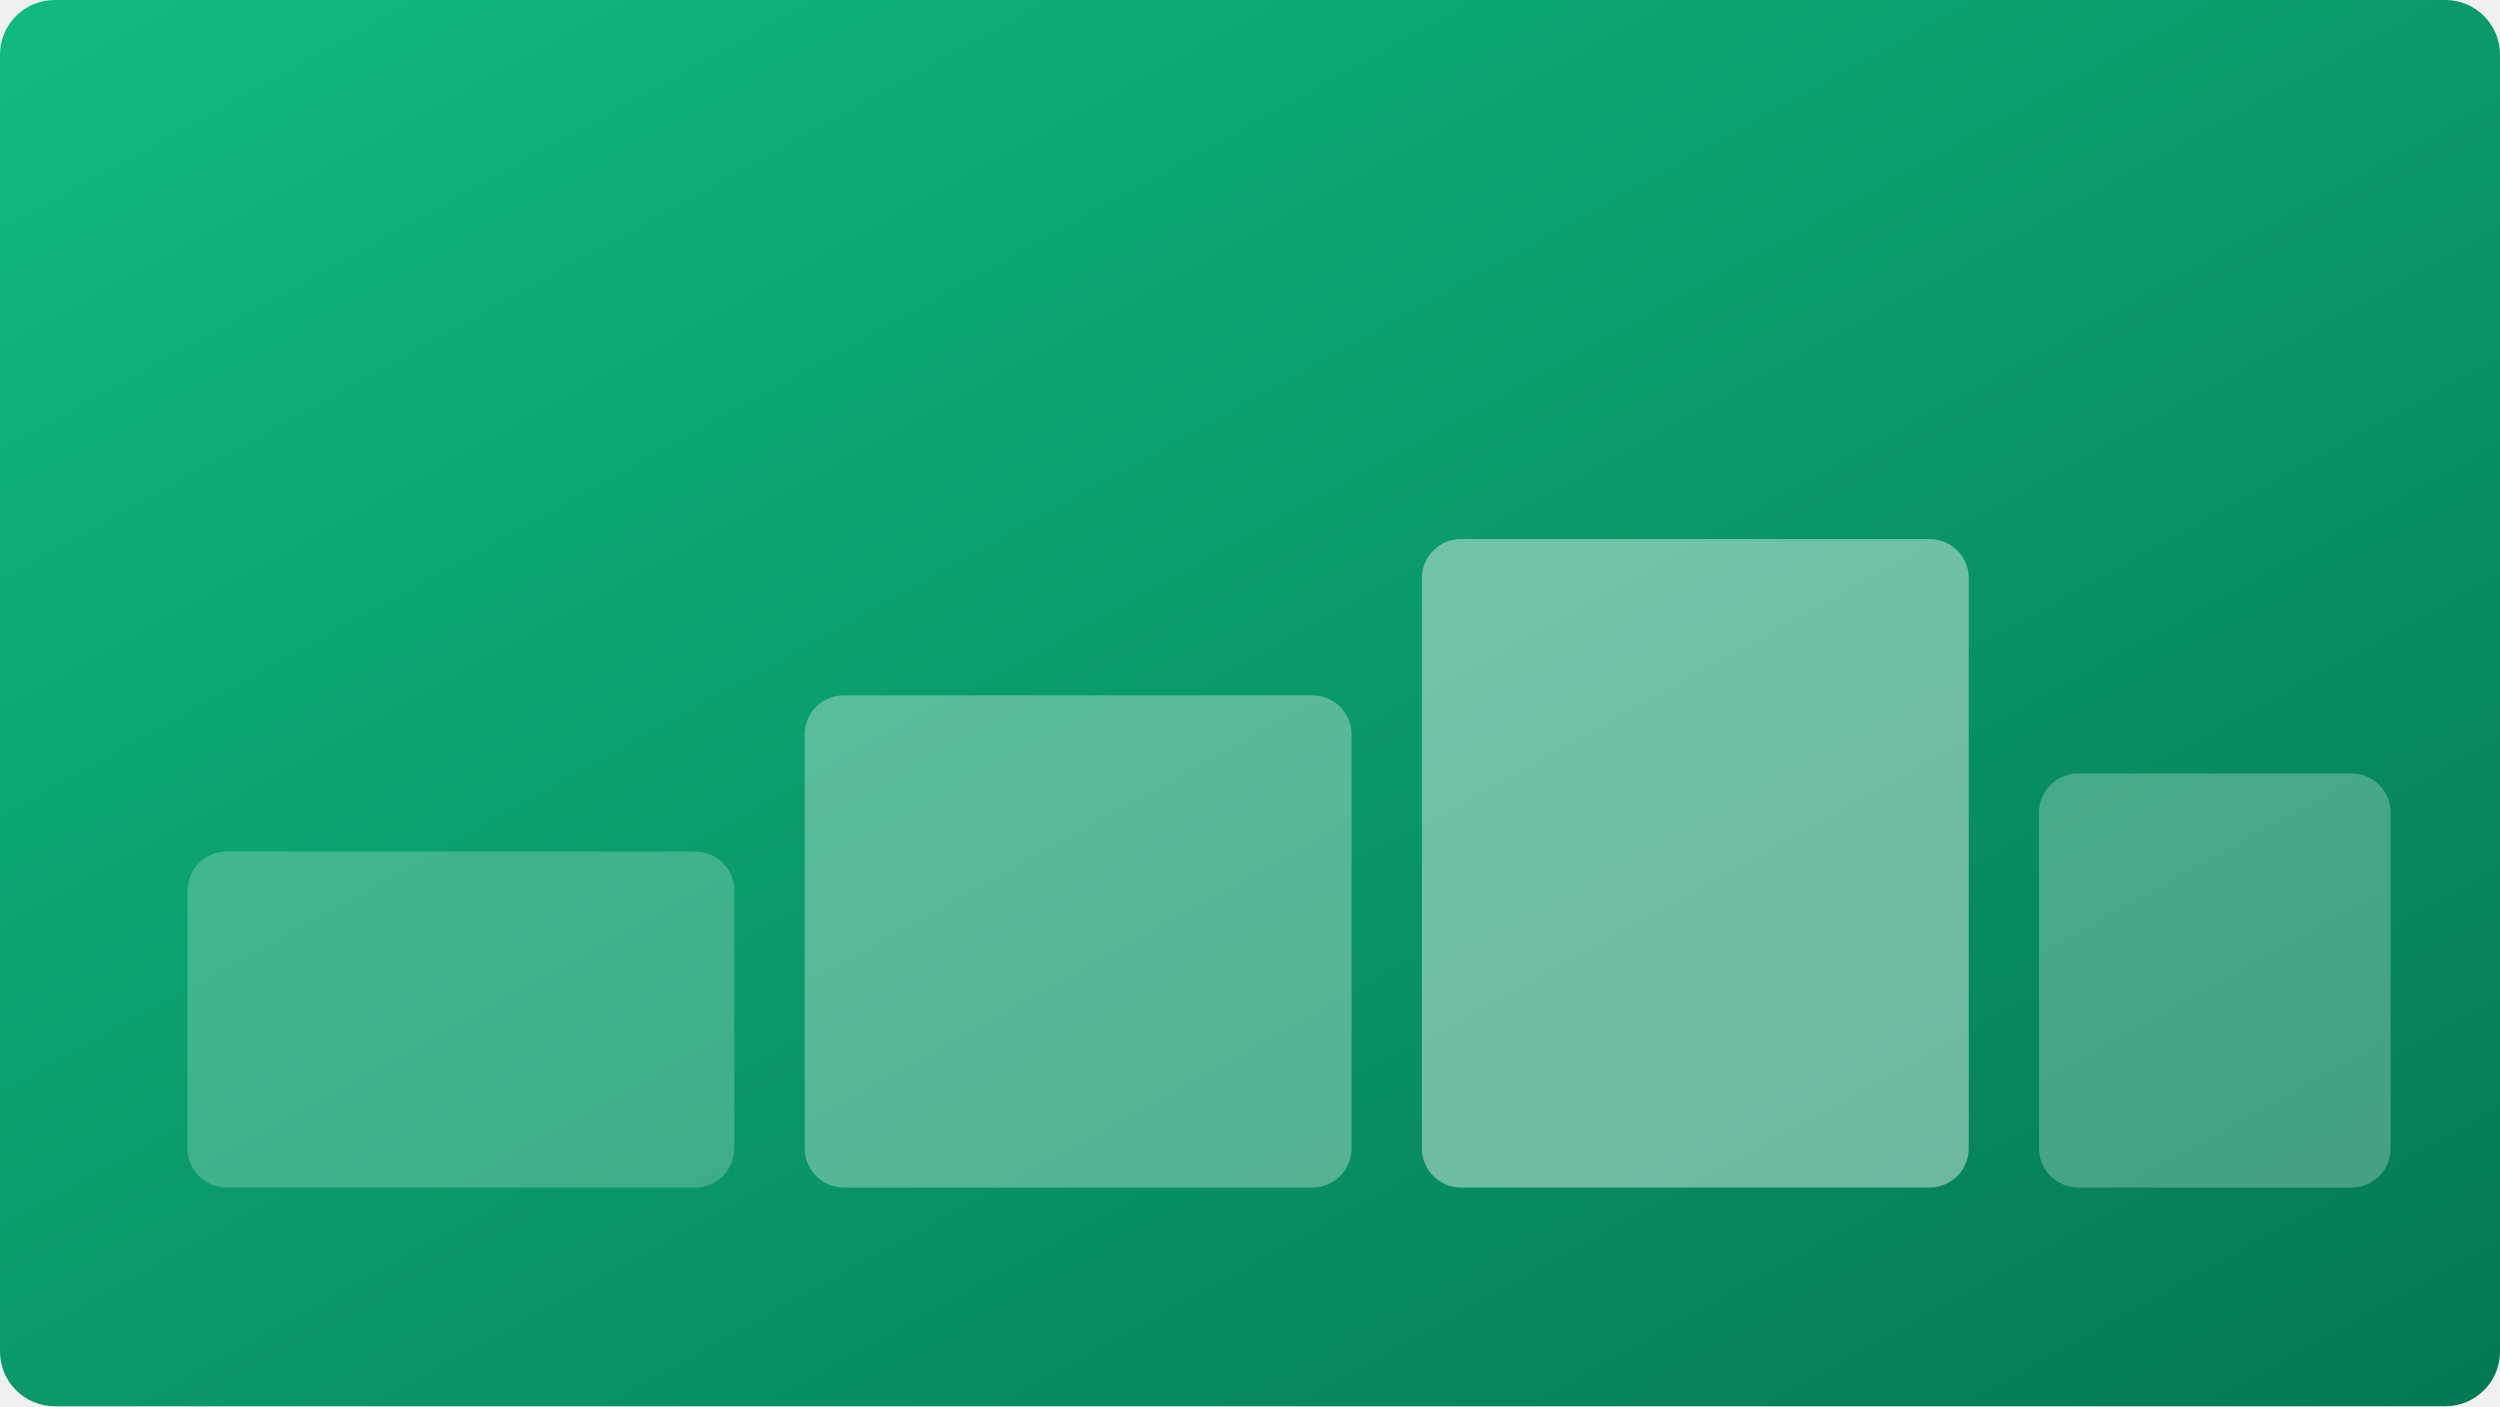
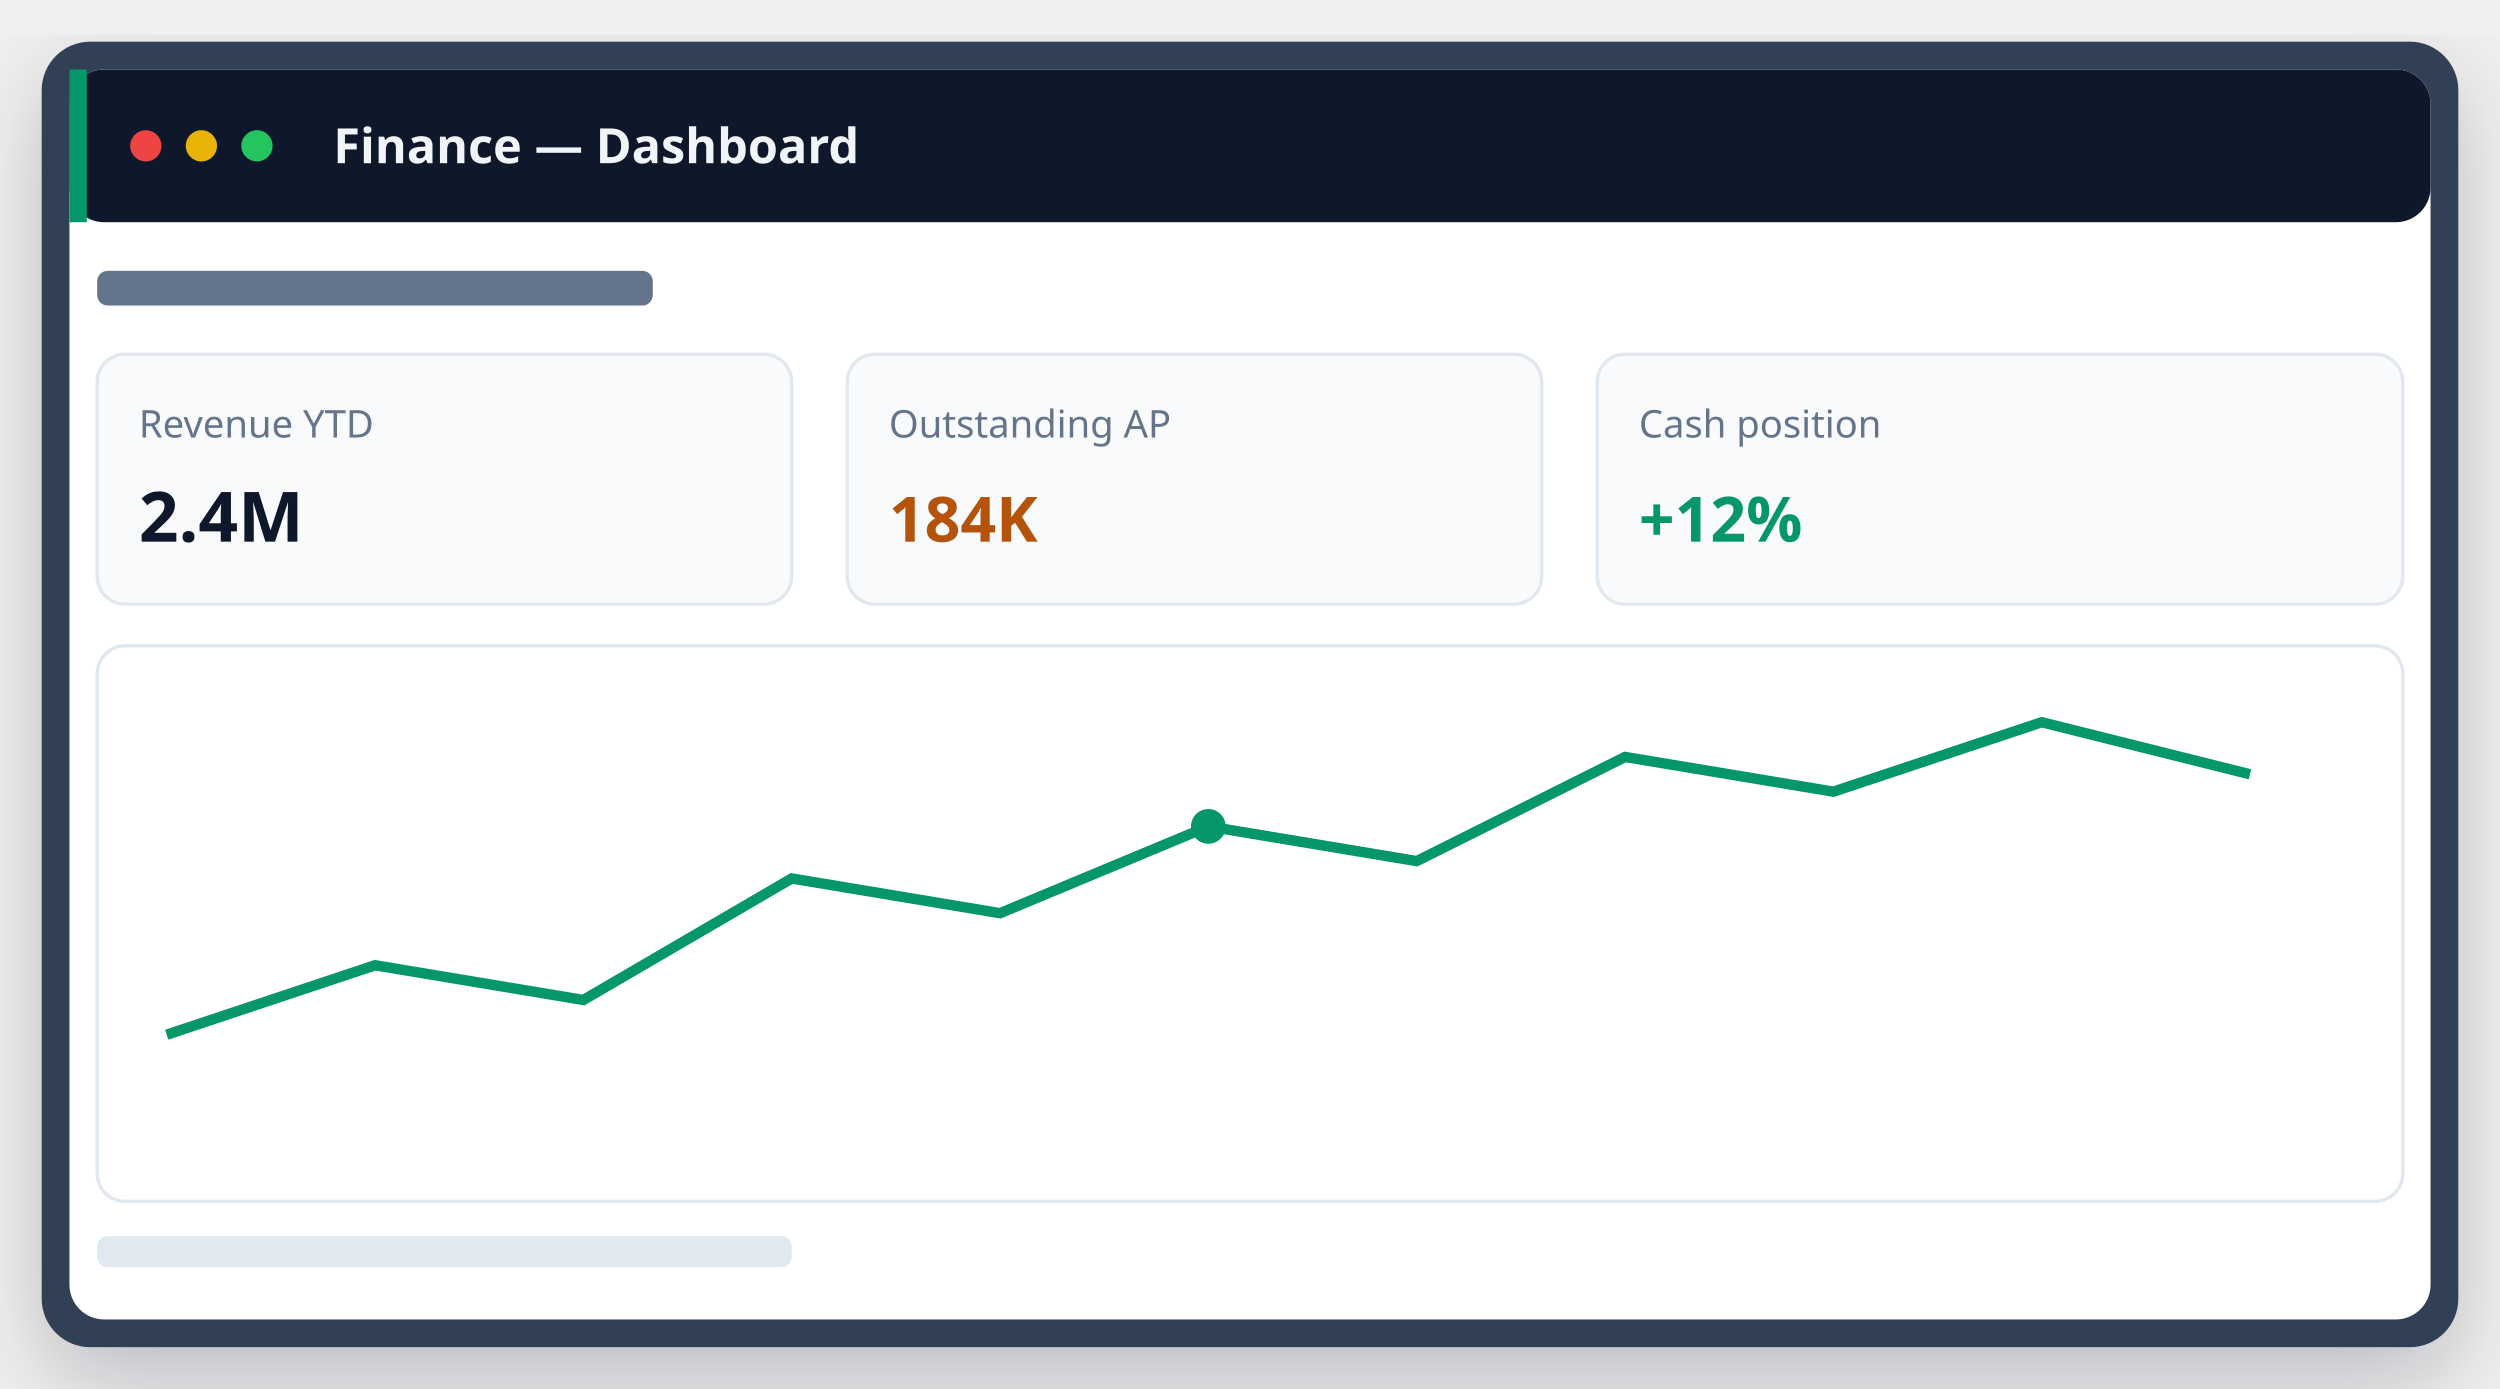
- <svg xmlns="http://www.w3.org/2000/svg" viewBox="0 0 640 360">
+ <svg xmlns="http://www.w3.org/2000/svg" viewBox="0 0 720 400" width="720" height="400">
  <defs>
-     <linearGradient id="g" x1="0" y1="0" x2="1" y2="1">
-       <stop stop-color="#10b981" />
-       <stop offset="1" stop-color="#047857" />
-     </linearGradient>
+     <filter id="sd" x="-15%" y="-15%" width="130%" height="130%">
+       <feDropShadow dx="0" dy="10" stdDeviation="14" flood-color="#0f172a" flood-opacity=".22" />
+     </filter>
  </defs>
-   <rect width="640" height="360" rx="14" fill="url(#g)" />
-   <rect x="48" y="218" width="140" height="86" rx="10" fill="#fff" opacity=".22" />
-   <rect x="206" y="178" width="140" height="126" rx="10" fill="#fff" opacity=".32" />
-   <rect x="364" y="138" width="140" height="166" rx="10" fill="#fff" opacity=".42" />
-   <rect x="522" y="198" width="90" height="106" rx="10" fill="#fff" opacity=".26" />
+   <rect x="12" y="12" width="696" height="376" rx="14" fill="#334155" filter="url(#sd)" />
+   <rect x="20" y="20" width="680" height="360" rx="10" fill="#ffffff" />
+   <rect x="20" y="20" width="680" height="44" rx="10" fill="#0f172a" />
+   <rect x="20" y="20" width="5" height="44" rx="10 0 0 10" fill="#059669" />
+   <circle cx="42" cy="42" r="4.5" fill="#ef4444" />
+   <circle cx="58" cy="42" r="4.5" fill="#eab308" />
+   <circle cx="74" cy="42" r="4.5" fill="#22c55e" />
+   <text x="96" y="47" fill="#f1f5f9" font-family="Segoe UI,system-ui,sans-serif" font-size="14" font-weight="600">Finance — Dashboard</text>
+   <g transform="translate(28 78)">
+     <rect x="0" y="0" width="160" height="10" rx="3" fill="#64748b" />
+     <rect x="0" y="24" width="200" height="72" rx="8" fill="#f8fafc" stroke="#e2e8f0" />
+     <text x="12" y="48" fill="#64748b" font-family="Segoe UI,sans-serif" font-size="11">Revenue YTD</text>
+     <text x="12" y="78" fill="#0f172a" font-family="Segoe UI,sans-serif" font-size="20" font-weight="700">2.4M</text>
+     <rect x="216" y="24" width="200" height="72" rx="8" fill="#f8fafc" stroke="#e2e8f0" />
+     <text x="228" y="48" fill="#64748b" font-family="Segoe UI,sans-serif" font-size="11">Outstanding AP</text>
+     <text x="228" y="78" fill="#b45309" font-family="Segoe UI,sans-serif" font-size="18" font-weight="700">184K</text>
+     <rect x="432" y="24" width="232" height="72" rx="8" fill="#f8fafc" stroke="#e2e8f0" />
+     <text x="444" y="48" fill="#64748b" font-family="Segoe UI,sans-serif" font-size="11">Cash position</text>
+     <text x="444" y="78" fill="#059669" font-family="Segoe UI,sans-serif" font-size="18" font-weight="700">+12%</text>
+     <rect x="0" y="108" width="664" height="160" rx="8" fill="#fff" stroke="#e2e8f0" />
+     <polyline fill="none" stroke="#059669" stroke-width="3" points="20,220 80,200 140,210 200,175 260,185 320,160 380,170 440,140 500,150 560,130 620,145" />
+     <circle cx="320" cy="160" r="5" fill="#059669" />
+     <rect x="0" y="278" width="200" height="9" rx="3" fill="#e2e8f0" />
+   </g>
</svg>
